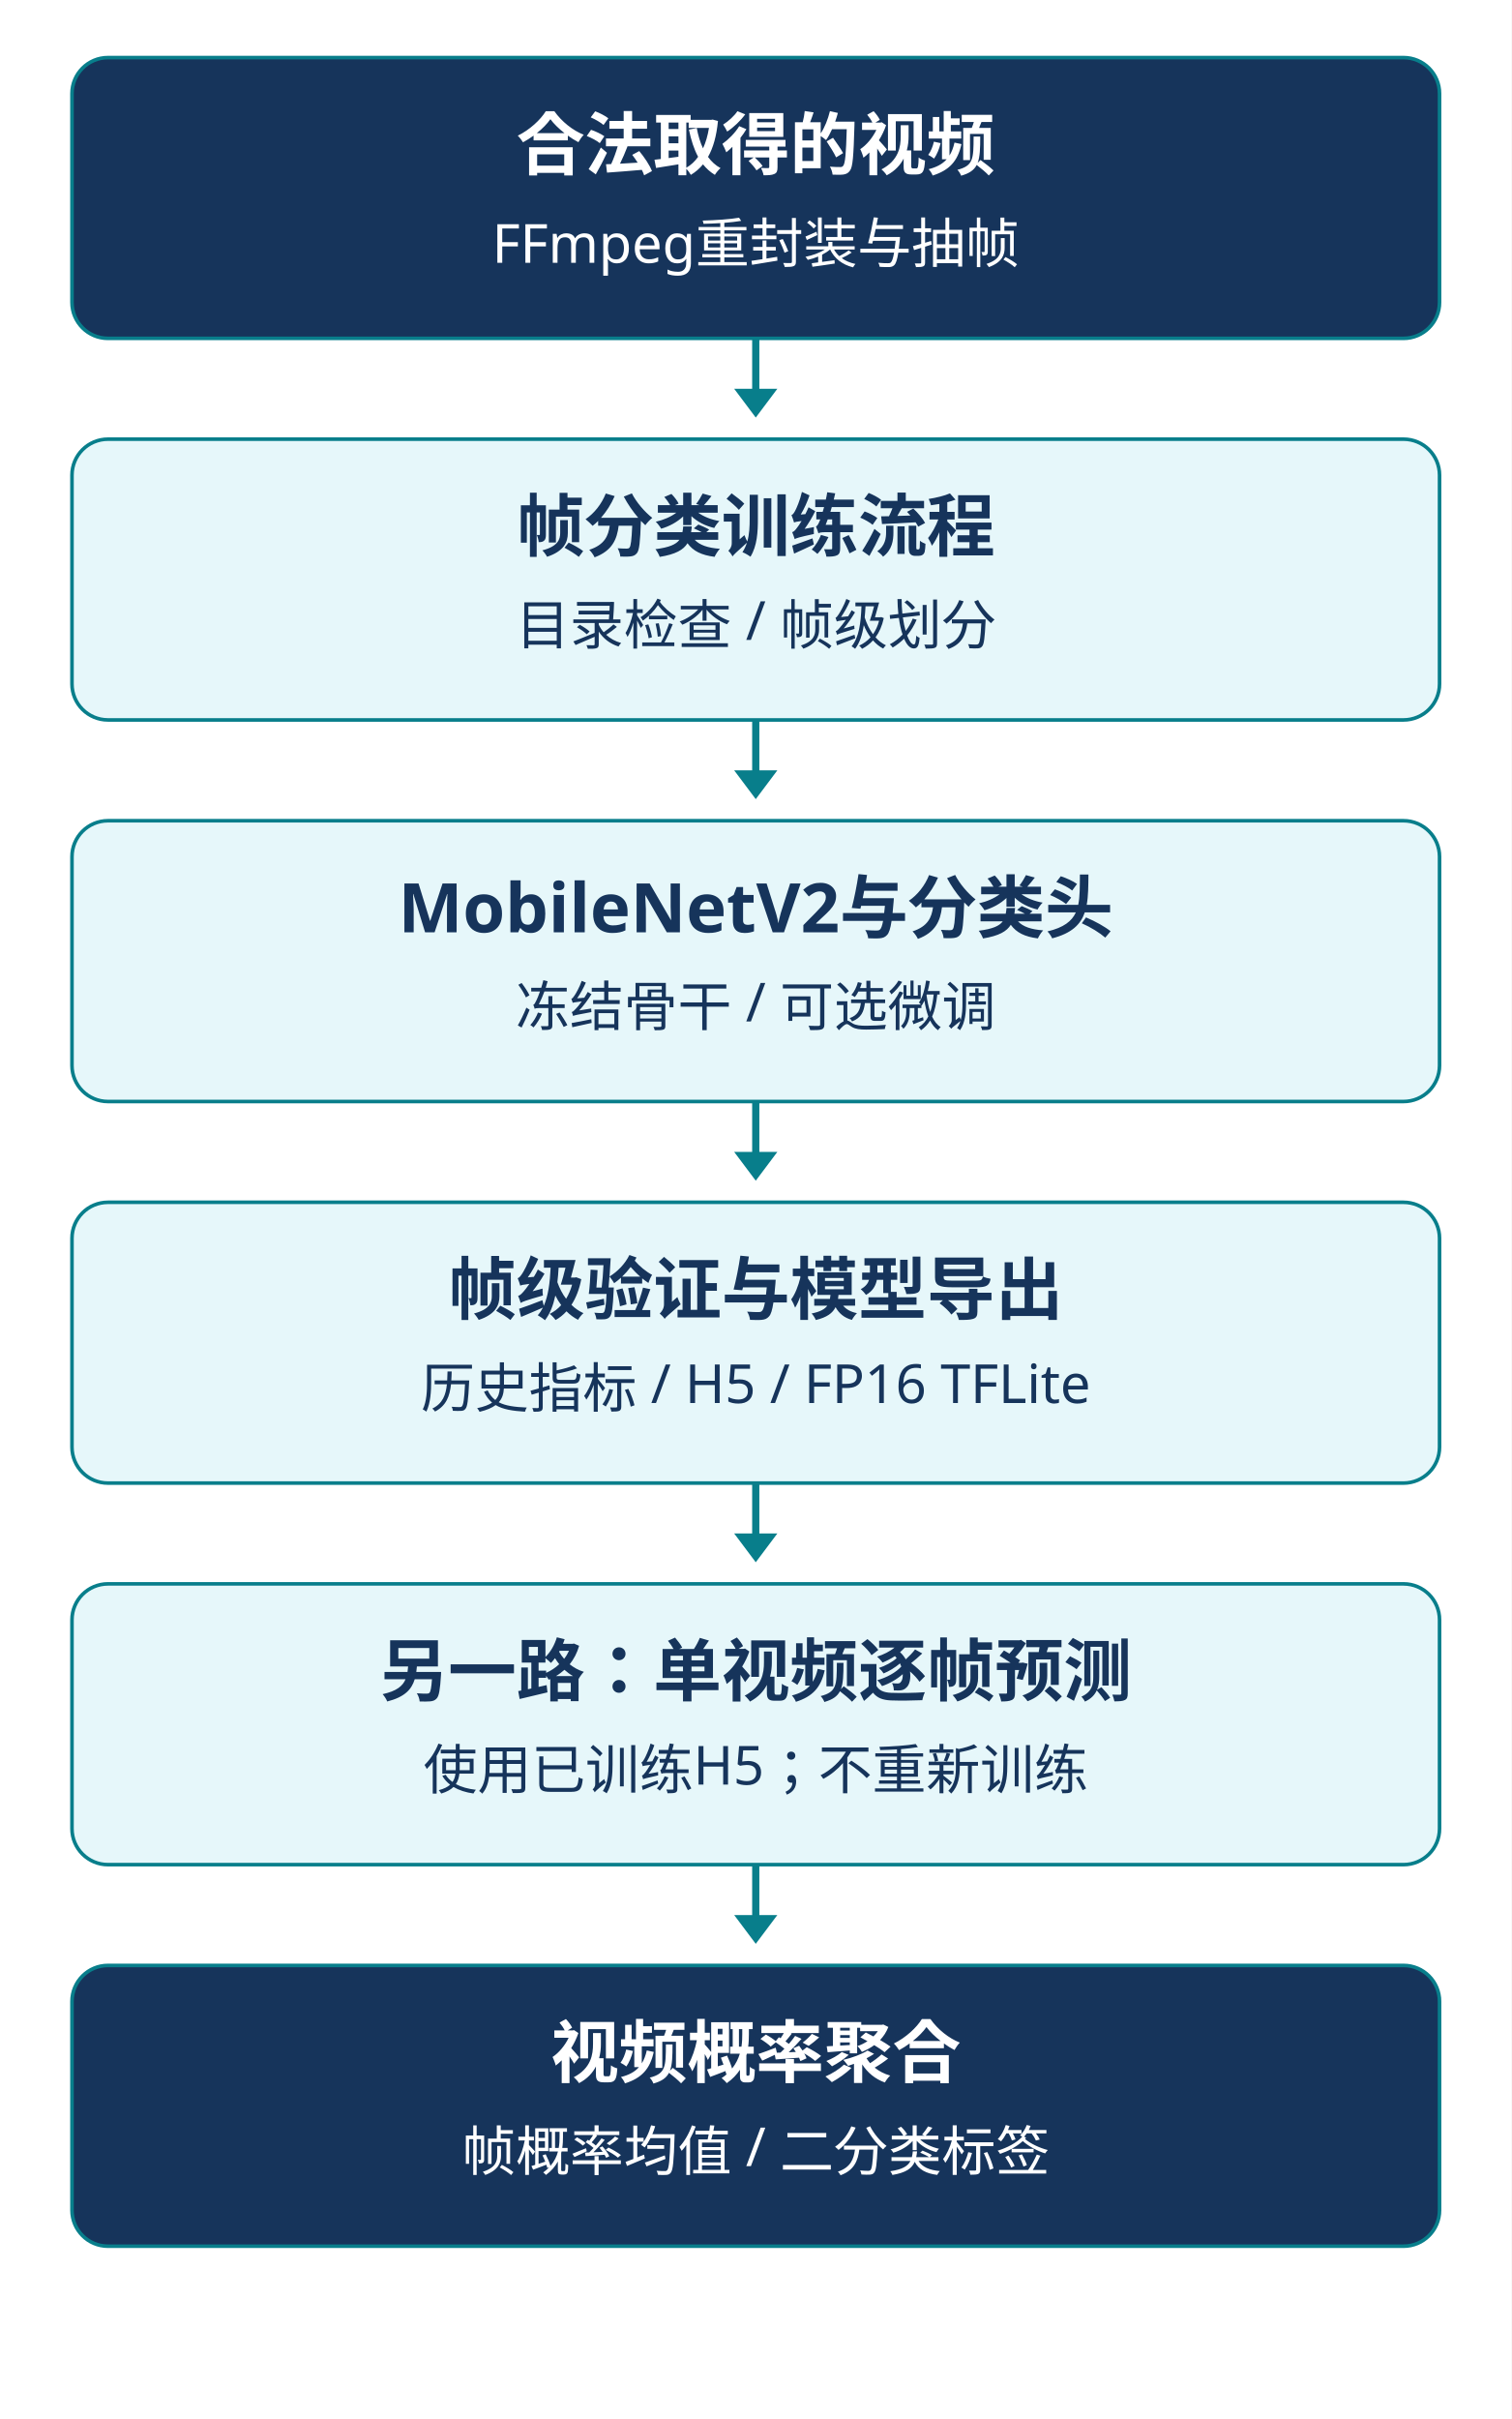
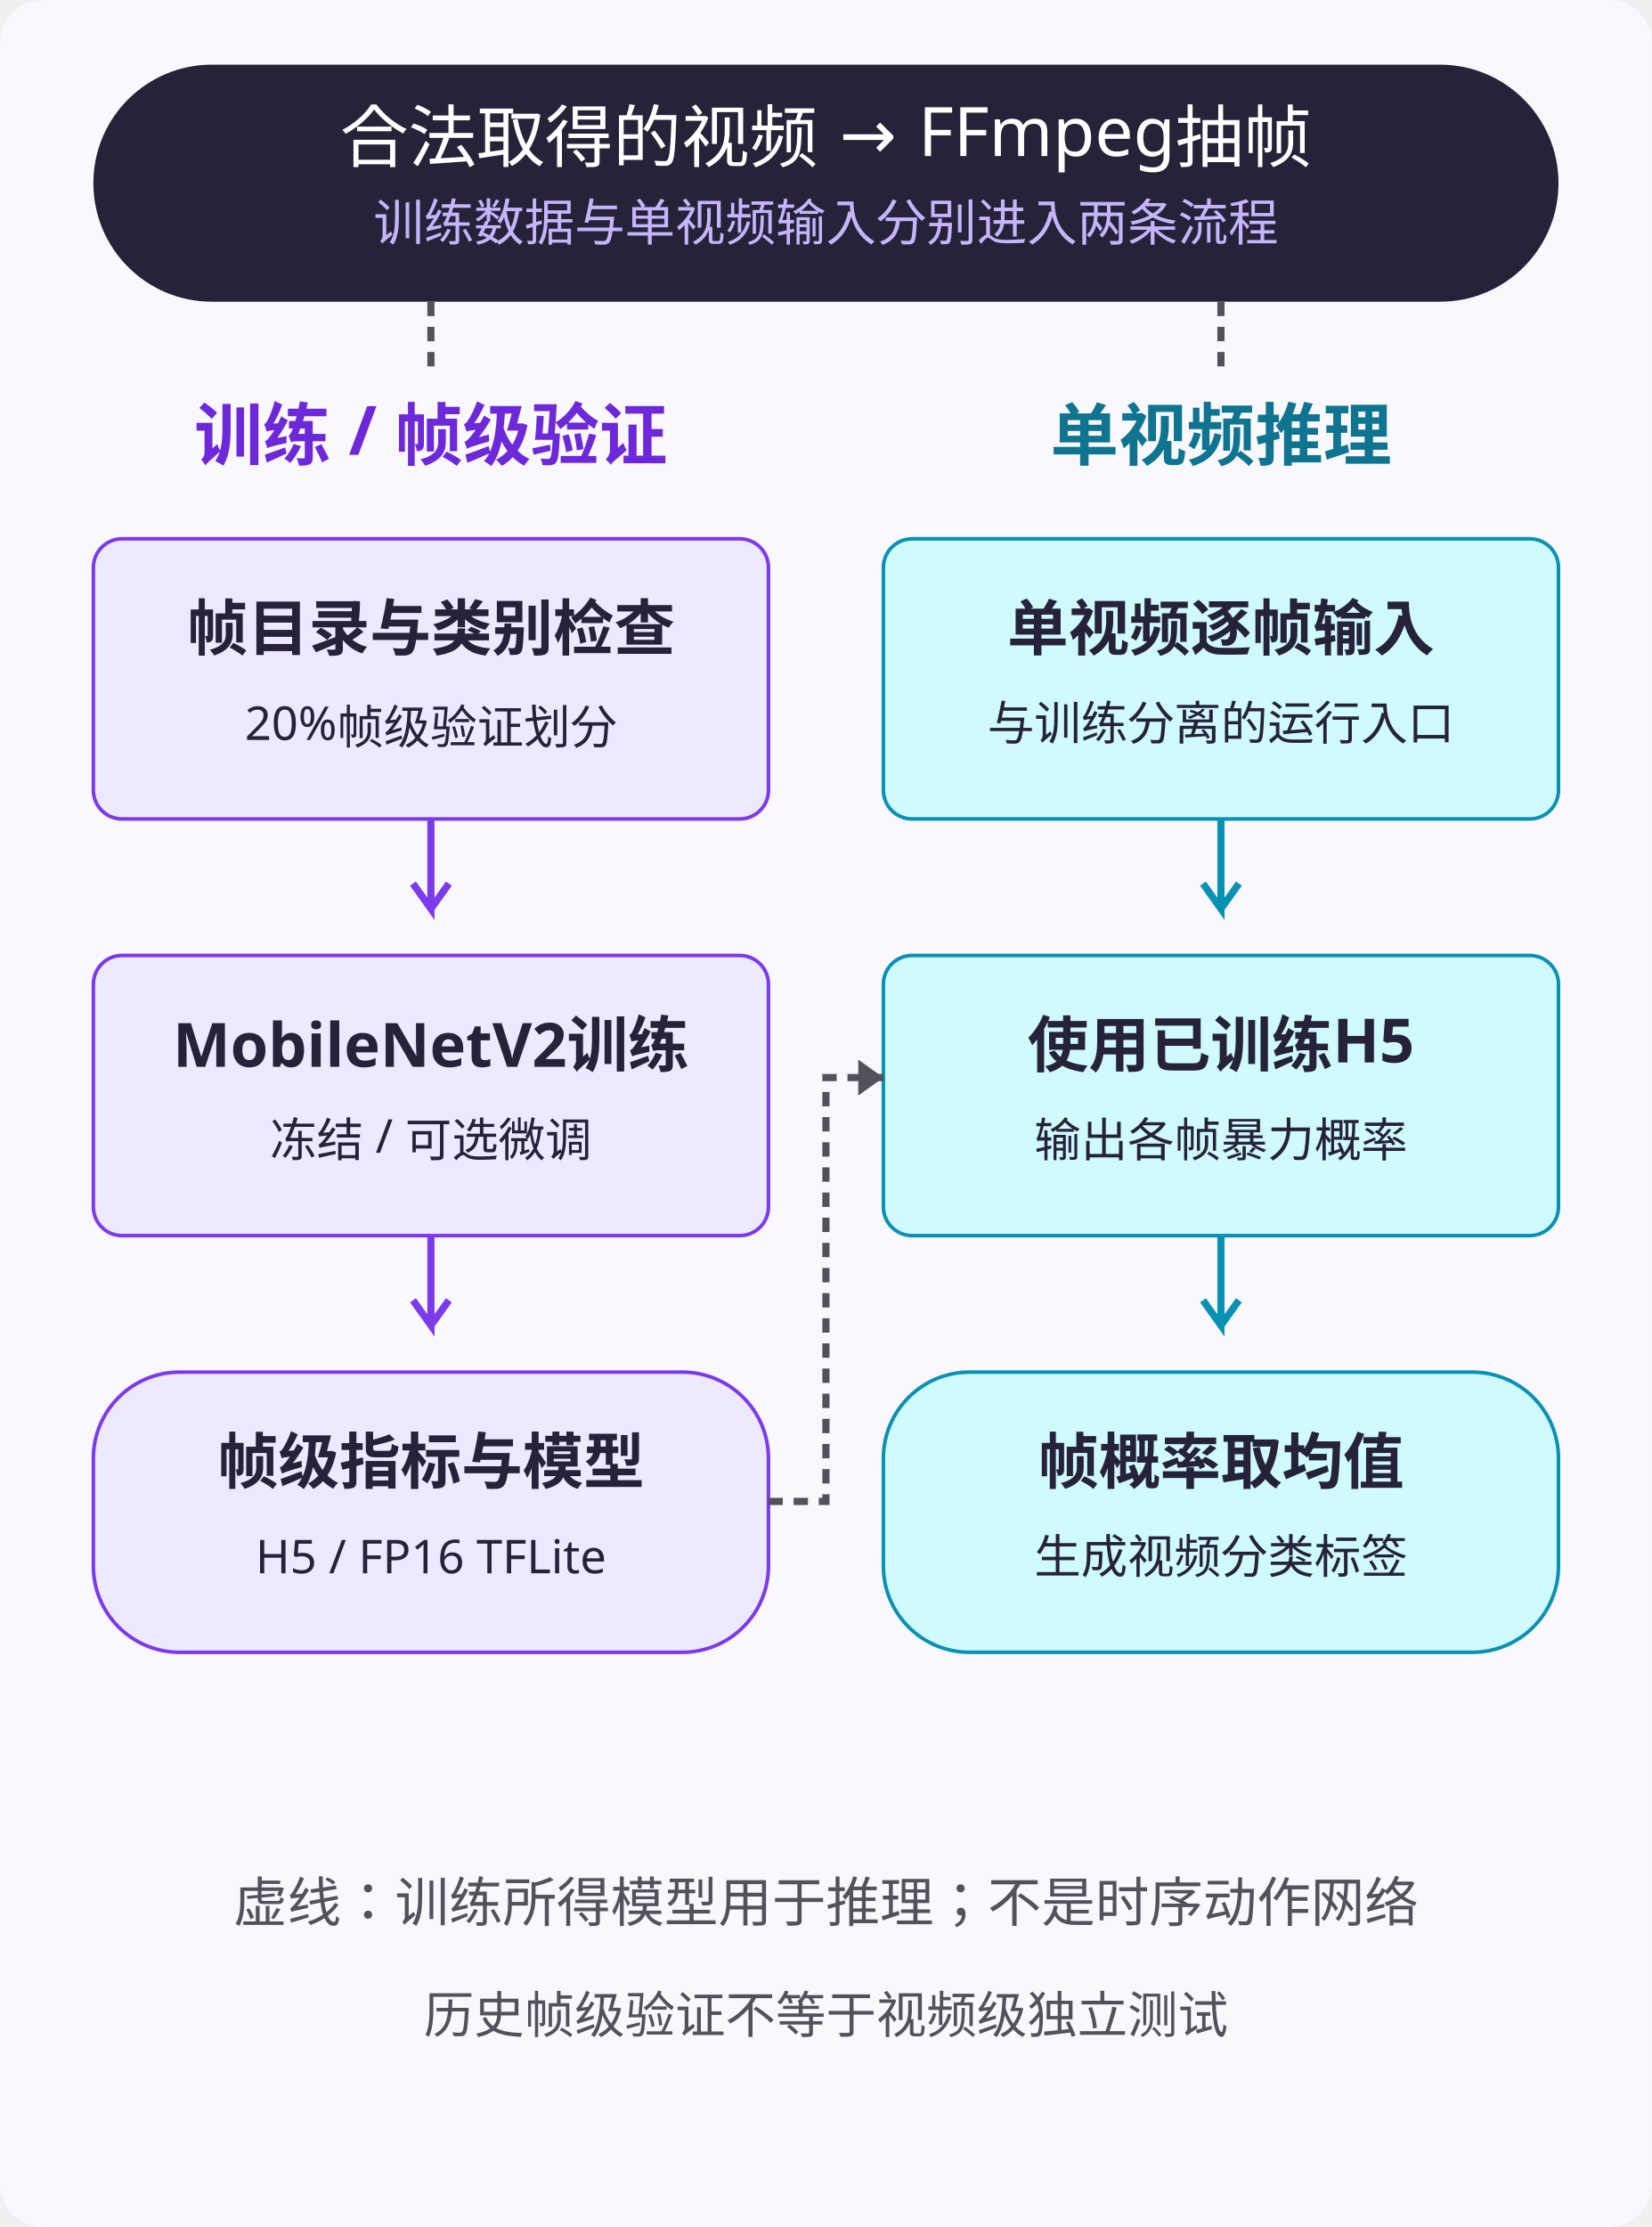
- <svg xmlns="http://www.w3.org/2000/svg" viewBox="0 0 420 672" role="img">
-   <rect width="420" height="672" fill="white" />
-   <rect x="20" y="16" width="380" height="78" rx="10" fill="#16345b" stroke="#087e8b" />
-   <g font-family="Segoe UI, Microsoft YaHei, sans-serif" text-anchor="middle" fill="white">
-     <text x="210" y="47" font-size="19" font-weight="600">合法取得的视频</text>
-     <text x="210" y="73" font-size="15">FFmpeg重封装与抽帧</text>
+ <svg xmlns="http://www.w3.org/2000/svg" width="460" height="620" viewBox="0 0 460 620" role="img">
+   <rect width="460" height="620" rx="12" fill="#faf8ff" />
+   <g font-family="Segoe UI,Microsoft YaHei,sans-serif" text-anchor="middle">
+     <rect x="26" y="18" width="408" height="66" rx="33" fill="#262238" />
+     <text x="230" y="45" fill="white" font-size="19">合法取得的视频 → FFmpeg抽帧</text>
+     <text x="230" y="67" fill="#c4b5fd" font-size="14">训练数据与单视频输入分别进入两条流程</text>
+     <text x="120" y="128" fill="#6d28d9" font-size="19" font-weight="600">训练 / 帧级验证</text>
+     <text x="340" y="128" fill="#0e7490" font-size="19" font-weight="600">单视频推理</text>
  </g>
-   <path d="M210 94v19" stroke="#087e8b" stroke-width="2" />
-   <path d="m204 108 6 8 6-8" fill="#087e8b" />
-   <rect x="20" y="122" width="380" height="78" rx="10" fill="#e6f7fa" stroke="#087e8b" />
-   <g font-family="Segoe UI, Microsoft YaHei, sans-serif" text-anchor="middle" fill="#16345b">
-     <text x="210" y="153" font-size="19" font-weight="600">帧分类训练流程</text>
-     <text x="210" y="179" font-size="15">目录检查 / 帧级划分</text>
+   <rect x="26" y="150" width="188" height="78" rx="8" fill="#ede9fe" stroke="#7c3aed" />
+   <g font-family="Segoe UI,Microsoft YaHei,sans-serif" text-anchor="middle" fill="#262238">
+     <text x="120" y="181" font-size="17" font-weight="600">帧目录与类别检查</text>
+     <text x="120" y="206" font-size="13">20%帧级验证划分</text>
  </g>
-   <path d="M210 200v19" stroke="#087e8b" stroke-width="2" />
-   <path d="m204 214 6 8 6-8" fill="#087e8b" />
-   <rect x="20" y="228" width="380" height="78" rx="10" fill="#e6f7fa" stroke="#087e8b" />
-   <g font-family="Segoe UI, Microsoft YaHei, sans-serif" text-anchor="middle" fill="#16345b">
-     <text x="210" y="259" font-size="19" font-weight="600">MobileNetV2与分类头</text>
-     <text x="210" y="285" font-size="15">冻结骨干 / 可选微调</text>
+   <path d="M120 228v25l-5-7m5 7 5-7" stroke="#7c3aed" stroke-width="2" fill="none" />
+   <rect x="26" y="266" width="188" height="78" rx="8" fill="#ede9fe" stroke="#7c3aed" />
+   <g font-family="Segoe UI,Microsoft YaHei,sans-serif" text-anchor="middle" fill="#262238">
+     <text x="120" y="297" font-size="17" font-weight="600">MobileNetV2训练</text>
+     <text x="120" y="322" font-size="13">冻结 / 可选微调</text>
  </g>
-   <path d="M210 306v19" stroke="#087e8b" stroke-width="2" />
-   <path d="m204 320 6 8 6-8" fill="#087e8b" />
-   <rect x="20" y="334" width="380" height="78" rx="10" fill="#e6f7fa" stroke="#087e8b" />
-   <g font-family="Segoe UI, Microsoft YaHei, sans-serif" text-anchor="middle" fill="#16345b">
-     <text x="210" y="365" font-size="19" font-weight="600">帧级验证与模型导出</text>
-     <text x="210" y="391" font-size="15">历史指标 / H5 / FP16 TFLite</text>
+   <path d="M120 344v25l-5-7m5 7 5-7" stroke="#7c3aed" stroke-width="2" fill="none" />
+   <rect x="26" y="382" width="188" height="78" rx="24" fill="#ede9fe" stroke="#7c3aed" />
+   <g font-family="Segoe UI,Microsoft YaHei,sans-serif" text-anchor="middle" fill="#262238">
+     <text x="120" y="413" font-size="17" font-weight="600">帧级指标与模型</text>
+     <text x="120" y="438" font-size="13">H5 / FP16 TFLite</text>
  </g>
-   <path d="M210 412v19" stroke="#087e8b" stroke-width="2" />
-   <path d="m204 426 6 8 6-8" fill="#087e8b" />
-   <rect x="20" y="440" width="380" height="78" rx="10" fill="#e6f7fa" stroke="#087e8b" />
-   <g font-family="Segoe UI, Microsoft YaHei, sans-serif" text-anchor="middle" fill="#16345b">
-     <text x="210" y="471" font-size="19" font-weight="600">另一路：单视频逐帧预测</text>
-     <text x="210" y="497" font-size="15">使用已训练H5；不重新训练</text>
+   <rect x="246" y="150" width="188" height="78" rx="8" fill="#cffafe" stroke="#0891b2" />
+   <g font-family="Segoe UI,Microsoft YaHei,sans-serif" text-anchor="middle" fill="#262238">
+     <text x="340" y="181" font-size="17" font-weight="600">单视频逐帧输入</text>
+     <text x="340" y="206" font-size="13">与训练分离的运行入口</text>
  </g>
-   <path d="M210 518v19" stroke="#087e8b" stroke-width="2" />
-   <path d="m204 532 6 8 6-8" fill="#087e8b" />
-   <rect x="20" y="546" width="380" height="78" rx="10" fill="#16345b" stroke="#087e8b" />
-   <g font-family="Segoe UI, Microsoft YaHei, sans-serif" text-anchor="middle" fill="white">
-     <text x="210" y="577" font-size="19" font-weight="600">视频概率聚合</text>
-     <text x="210" y="603" font-size="15">帧概率均值 / 二分类标签</text>
+   <path d="M340 228v25l-5-7m5 7 5-7" stroke="#0891b2" stroke-width="2" fill="none" />
+   <rect x="246" y="266" width="188" height="78" rx="8" fill="#cffafe" stroke="#0891b2" />
+   <g font-family="Segoe UI,Microsoft YaHei,sans-serif" text-anchor="middle" fill="#262238">
+     <text x="340" y="297" font-size="17" font-weight="600">使用已训练H5</text>
+     <text x="340" y="322" font-size="13">输出各帧暴力概率</text>
  </g>
+   <path d="M340 344v25l-5-7m5 7 5-7" stroke="#0891b2" stroke-width="2" fill="none" />
+   <rect x="246" y="382" width="188" height="78" rx="24" fill="#cffafe" stroke="#0891b2" />
+   <g font-family="Segoe UI,Microsoft YaHei,sans-serif" text-anchor="middle" fill="#262238">
+     <text x="340" y="413" font-size="17" font-weight="600">帧概率取均值</text>
+     <text x="340" y="438" font-size="13">生成视频分类标签</text>
+   </g>
+   <path d="M120 84v19m220-19v19M214 418h16V300h16" stroke="#52525b" stroke-width="2" stroke-dasharray="4 3" fill="none" />
+   <path d="m239 295 7 5-7 5" fill="#52525b" />
+   <text x="230" y="535" text-anchor="middle" font-family="Segoe UI,Microsoft YaHei,sans-serif" font-size="15" fill="#52525b">虚线：训练所得模型用于推理；不是时序动作网络</text>
+   <text x="230" y="566" text-anchor="middle" font-family="Segoe UI,Microsoft YaHei,sans-serif" font-size="14" fill="#52525b">历史帧级验证不等于视频级独立测试</text>
</svg>
